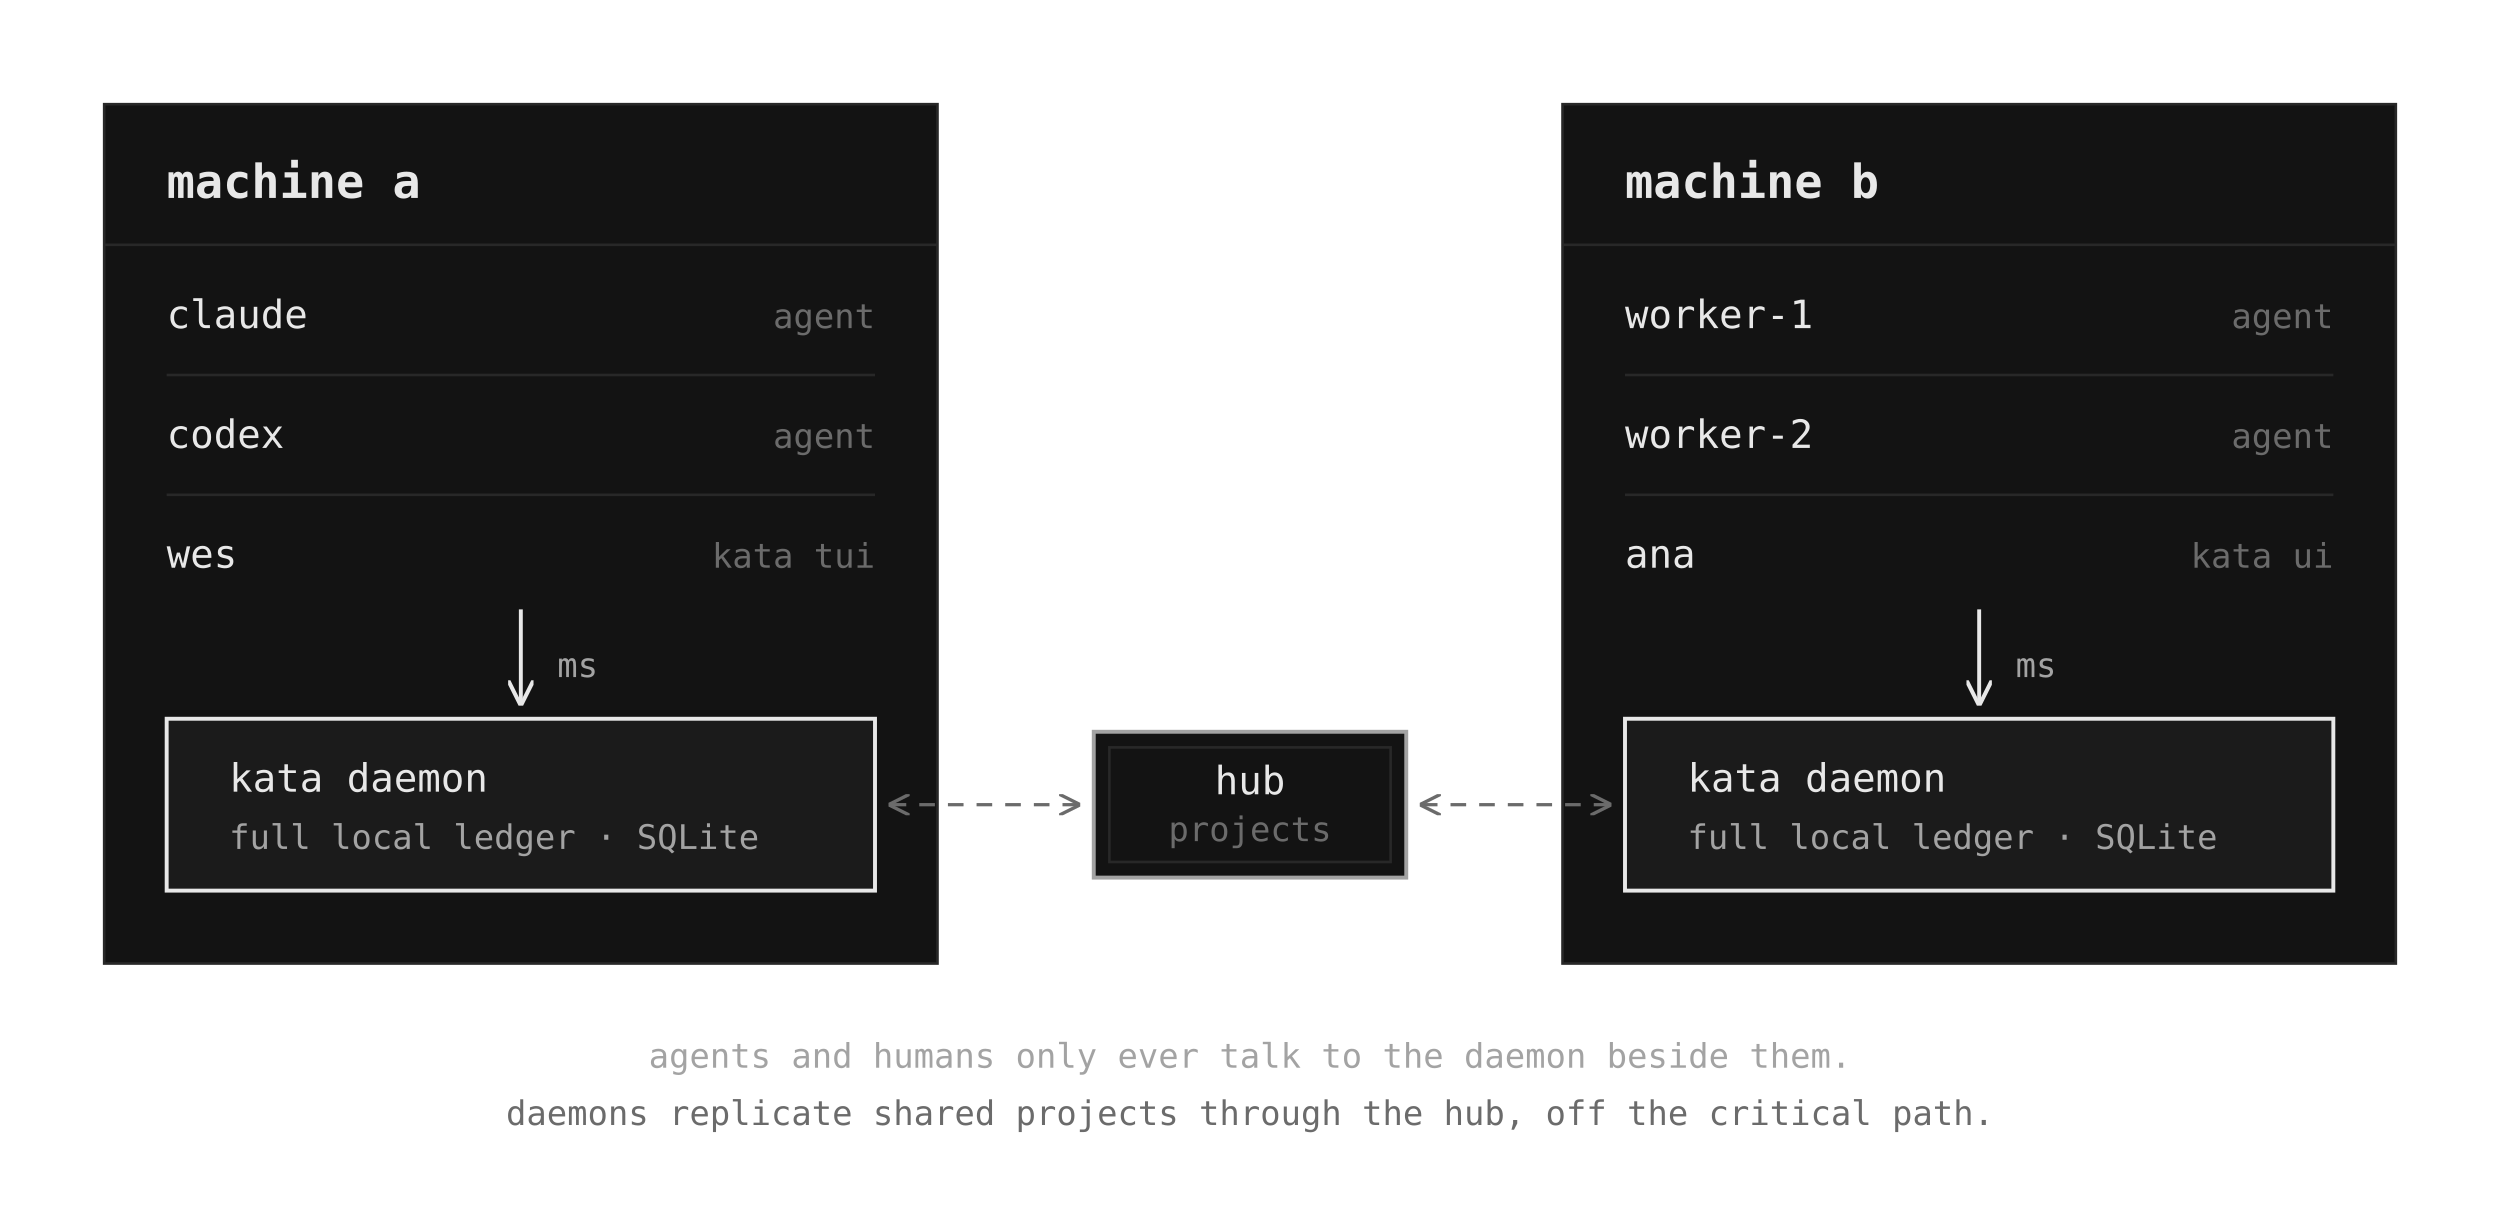
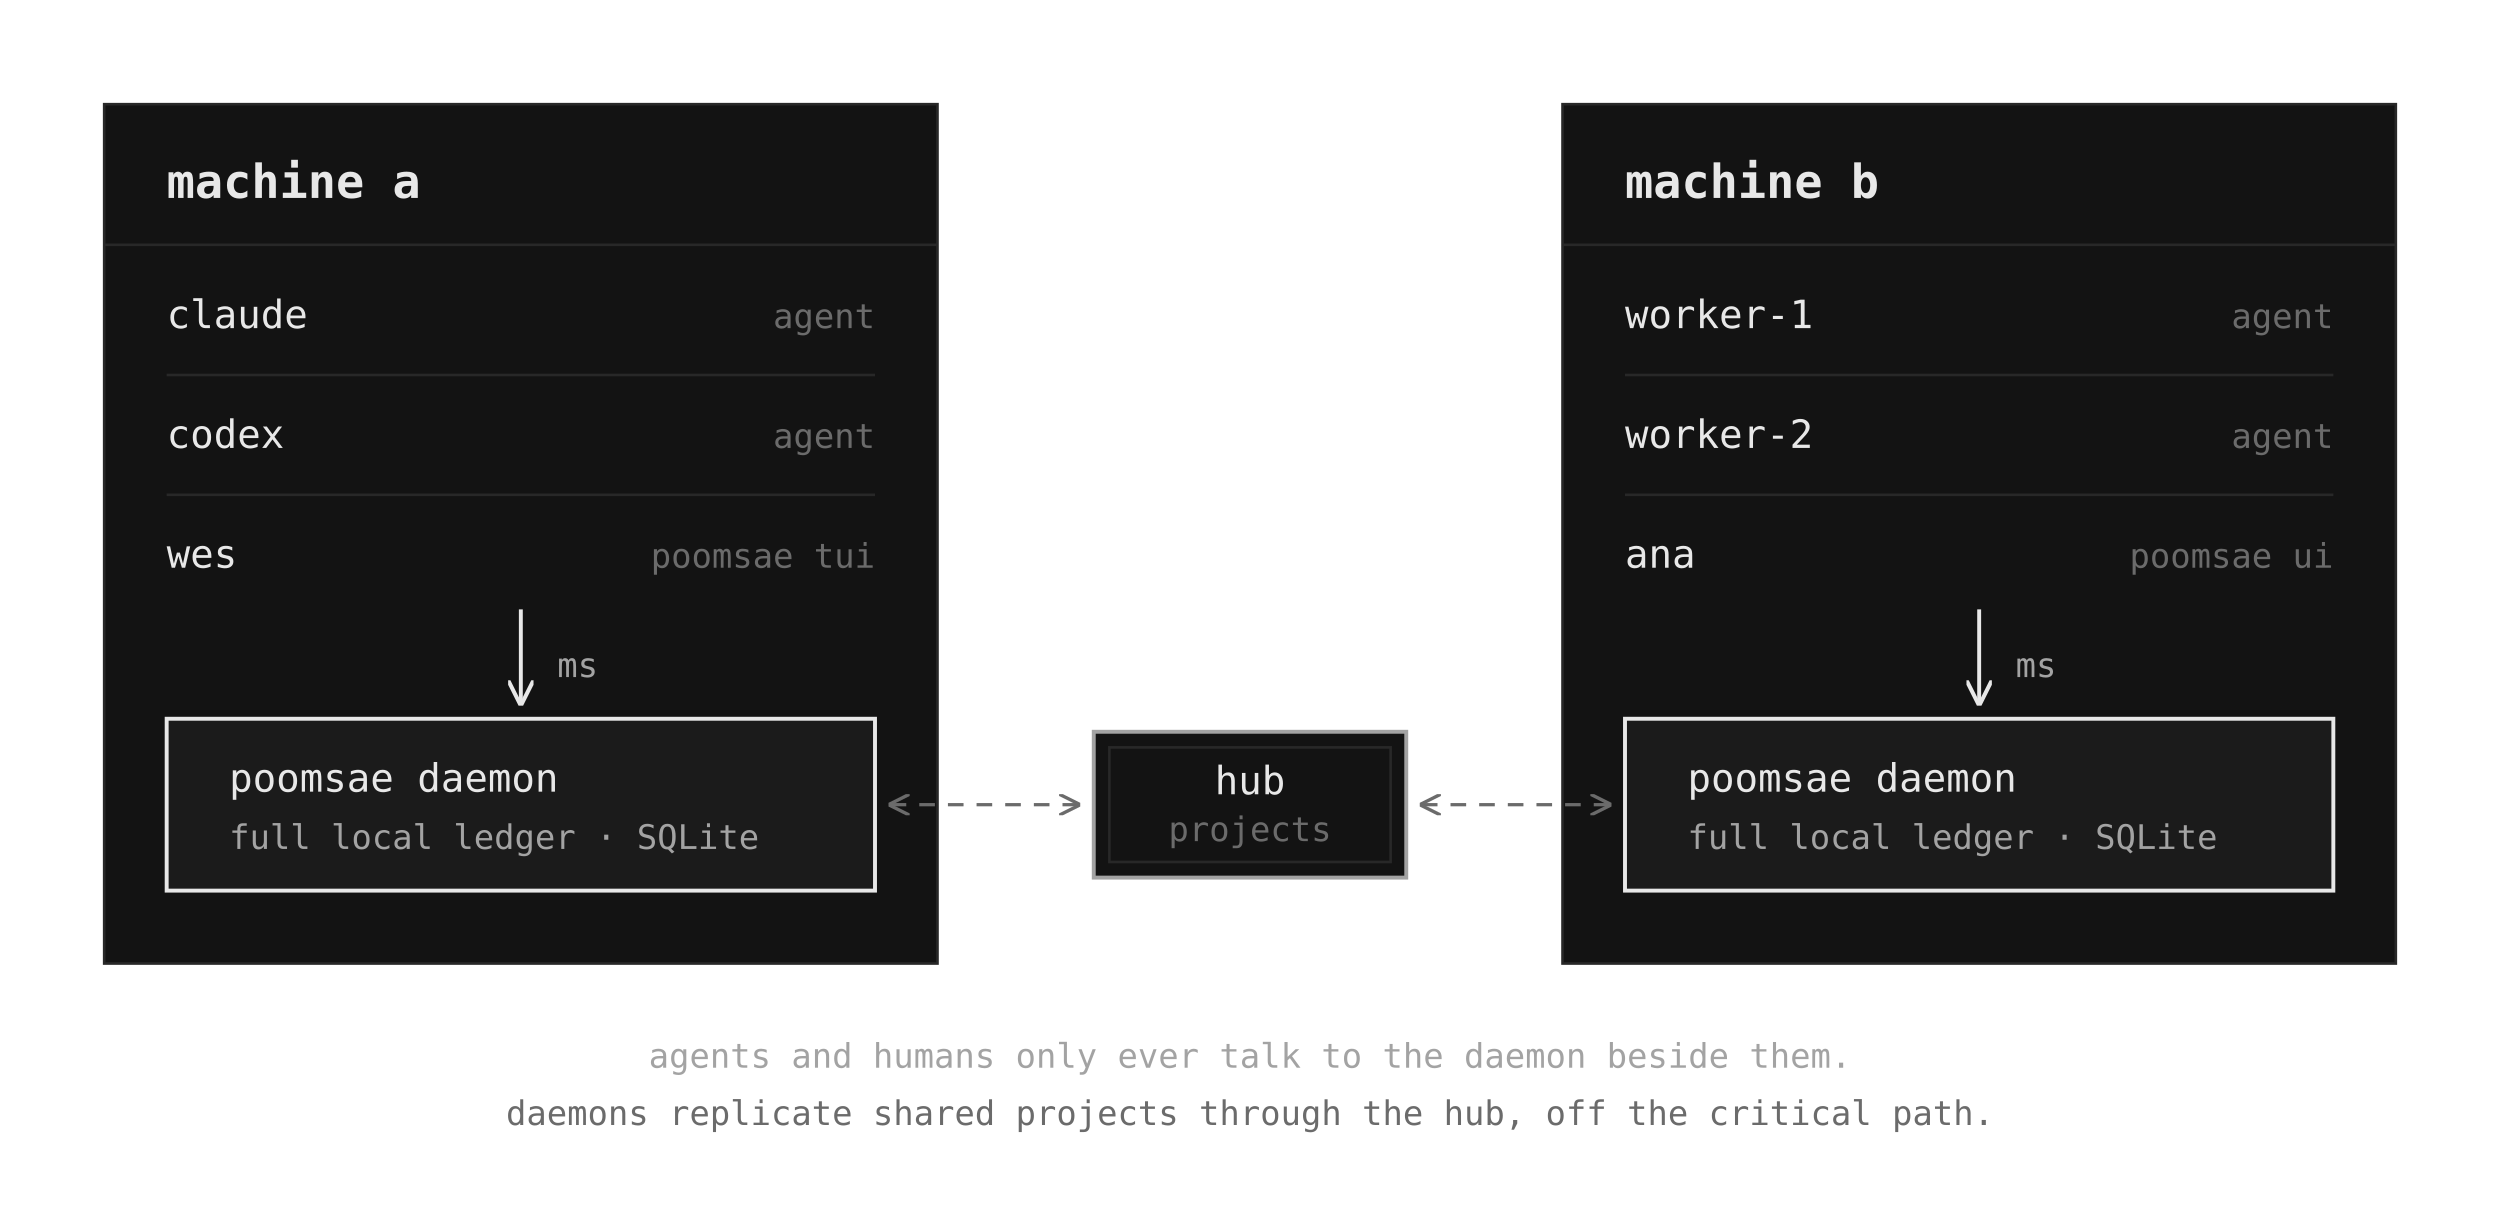
- <svg xmlns="http://www.w3.org/2000/svg" viewBox="0 0 960 470" role="img" aria-label="Two machines, each with agents and a human making millisecond round trips to their own local kata daemon, while the two daemons replicate shared projects through a federation hub in the background, off the agents' critical path">
+ <svg xmlns="http://www.w3.org/2000/svg" viewBox="0 0 960 470" role="img" aria-label="Two machines, each with agents and a human making millisecond round trips to their own local poomsae daemon, while the two daemons replicate shared projects through a federation hub in the background, off the agents' critical path">
  <style>
    text { font-family: ui-monospace, "SFMono-Regular", Menlo, monospace; }
    .h { fill: #e8e8e8; font-size: 18px; font-weight: 600; }
    .t { fill: #e8e8e8; font-size: 15px; }
    .m { fill: #a3a3a3; font-size: 13px; }
    .d { fill: #6b6b6b; font-size: 13px; }
    .card { fill: #131313; stroke: #282828; stroke-width: 1; }
    .row { stroke: #282828; stroke-width: 1; }
    .daemon { fill: #1b1b1b; stroke: #e8e8e8; stroke-width: 1.5; }
    .hub { fill: #131313; stroke: #a3a3a3; stroke-width: 1.5; }
    .hot { stroke: #e8e8e8; stroke-width: 1.5; fill: none; }
    .bg { stroke: #6b6b6b; stroke-width: 1.25; fill: none; stroke-dasharray: 6 5; }
  </style>
  <defs>
    <marker id="fs-hot" viewBox="0 0 10 10" refX="9" refY="5" markerWidth="6.5" markerHeight="6.5" orient="auto-start-reverse">
      <path d="M0,0 L10,5 L0,10" fill="none" stroke="#e8e8e8" stroke-width="1.6" />
    </marker>
    <marker id="fs-bg" viewBox="0 0 10 10" refX="9" refY="5" markerWidth="6.5" markerHeight="6.5" orient="auto-start-reverse">
      <path d="M0,0 L10,5 L0,10" fill="none" stroke="#6b6b6b" stroke-width="1.6" />
    </marker>
  </defs>
  <rect class="card" x="40" y="40" width="320" height="330" />
  <text class="h" x="64" y="76">machine a</text>
  <line class="row" x1="40" y1="94" x2="360" y2="94" />
  <text class="t" x="64" y="126">claude</text>
  <text class="d" x="336" y="126" text-anchor="end">agent</text>
  <line class="row" x1="64" y1="144" x2="336" y2="144" />
  <text class="t" x="64" y="172">codex</text>
  <text class="d" x="336" y="172" text-anchor="end">agent</text>
  <line class="row" x1="64" y1="190" x2="336" y2="190" />
  <text class="t" x="64" y="218">wes</text>
-   <text class="d" x="336" y="218" text-anchor="end">kata tui</text>
+   <text class="d" x="336" y="218" text-anchor="end">poomsae tui</text>
  <line class="hot" x1="200" y1="234" x2="200" y2="270" marker-end="url(#fs-hot)" />
  <text class="m" x="214" y="260">ms</text>
  <rect class="daemon" x="64" y="276" width="272" height="66" />
-   <text class="t" x="88" y="304">kata daemon</text>
+   <text class="t" x="88" y="304">poomsae daemon</text>
  <text class="m" x="88" y="326">full local ledger · SQLite</text>
  <rect class="card" x="600" y="40" width="320" height="330" />
  <text class="h" x="624" y="76">machine b</text>
  <line class="row" x1="600" y1="94" x2="920" y2="94" />
  <text class="t" x="624" y="126">worker-1</text>
  <text class="d" x="896" y="126" text-anchor="end">agent</text>
  <line class="row" x1="624" y1="144" x2="896" y2="144" />
  <text class="t" x="624" y="172">worker-2</text>
  <text class="d" x="896" y="172" text-anchor="end">agent</text>
  <line class="row" x1="624" y1="190" x2="896" y2="190" />
  <text class="t" x="624" y="218">ana</text>
-   <text class="d" x="896" y="218" text-anchor="end">kata ui</text>
+   <text class="d" x="896" y="218" text-anchor="end">poomsae ui</text>
  <line class="hot" x1="760" y1="234" x2="760" y2="270" marker-end="url(#fs-hot)" />
  <text class="m" x="774" y="260">ms</text>
  <rect class="daemon" x="624" y="276" width="272" height="66" />
-   <text class="t" x="648" y="304">kata daemon</text>
+   <text class="t" x="648" y="304">poomsae daemon</text>
  <text class="m" x="648" y="326">full local ledger · SQLite</text>
  <rect class="hub" x="420" y="281" width="120" height="56" />
  <rect fill="none" stroke="#282828" stroke-width="1" x="426" y="287" width="108" height="44" />
  <text class="t" x="480" y="305" text-anchor="middle">hub</text>
  <text class="d" x="480" y="323" text-anchor="middle">projects</text>
  <line class="bg" x1="342" y1="309" x2="414" y2="309" marker-end="url(#fs-bg)" marker-start="url(#fs-bg)" />
  <line class="bg" x1="546" y1="309" x2="618" y2="309" marker-end="url(#fs-bg)" marker-start="url(#fs-bg)" />
  <text class="m" x="480" y="410" text-anchor="middle">agents and humans only ever talk to the daemon beside them.</text>
  <text class="d" x="480" y="432" text-anchor="middle">daemons replicate shared projects through the hub, off the critical path.</text>
</svg>
